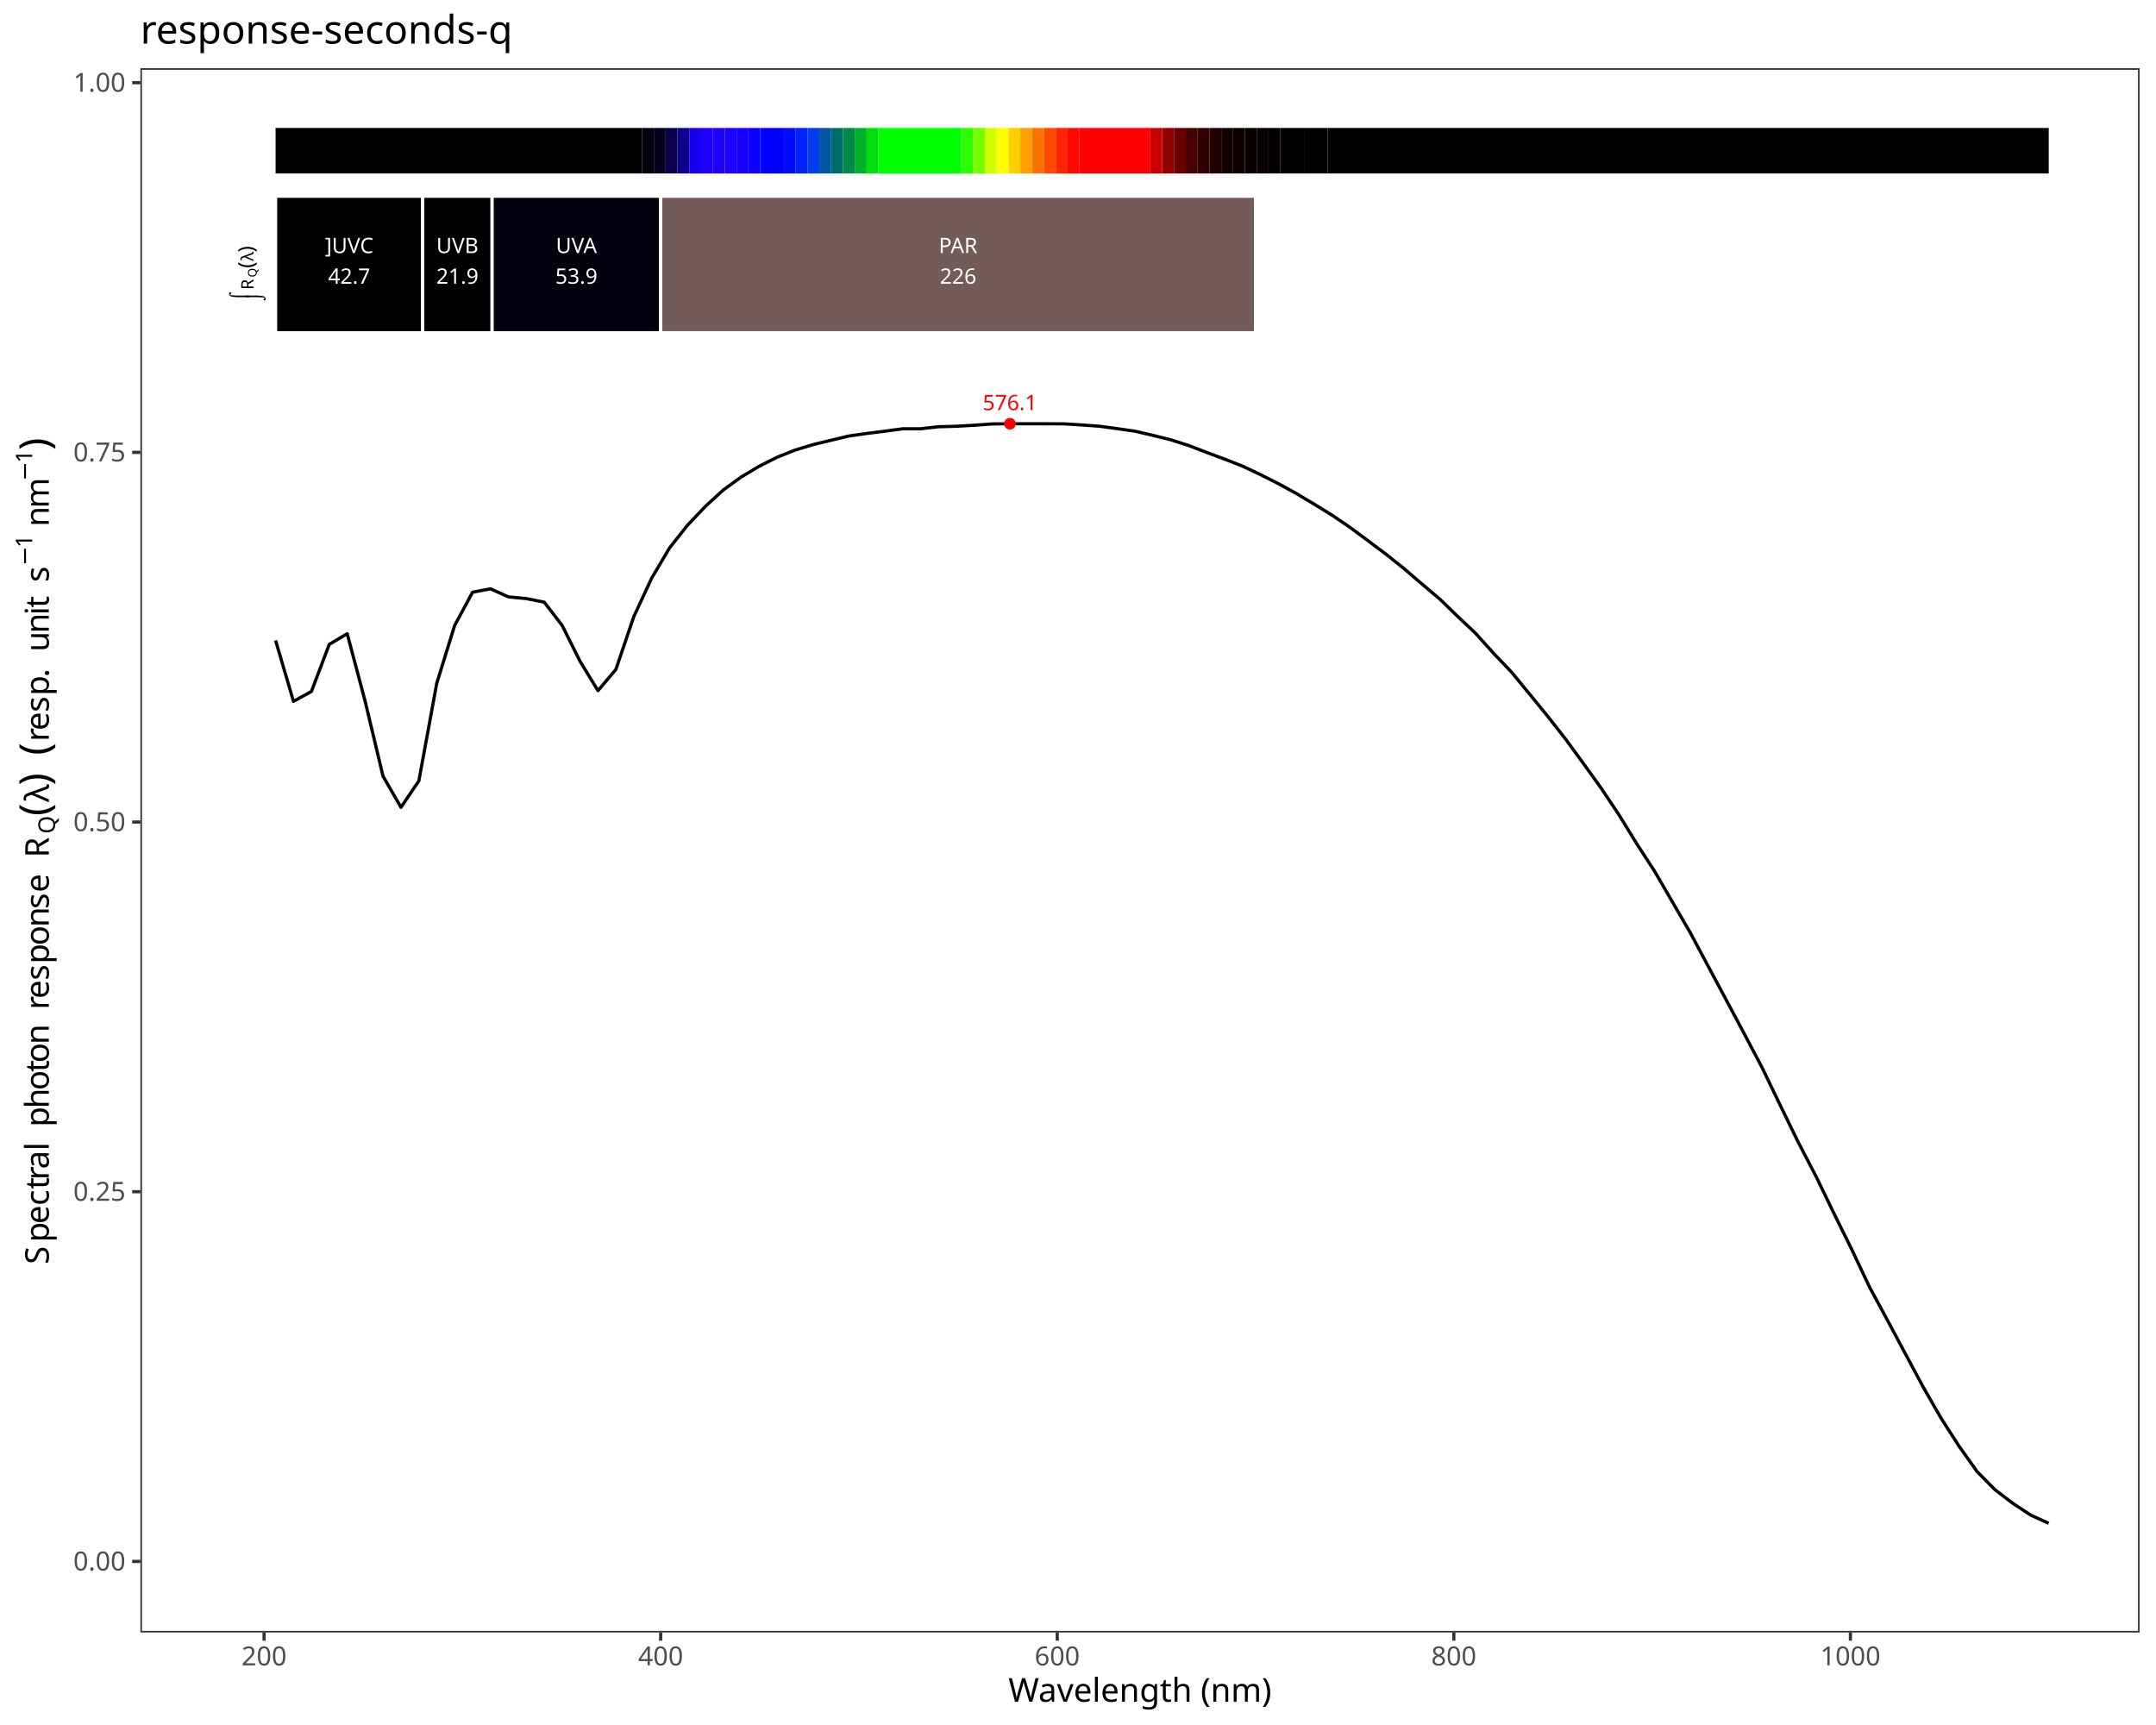
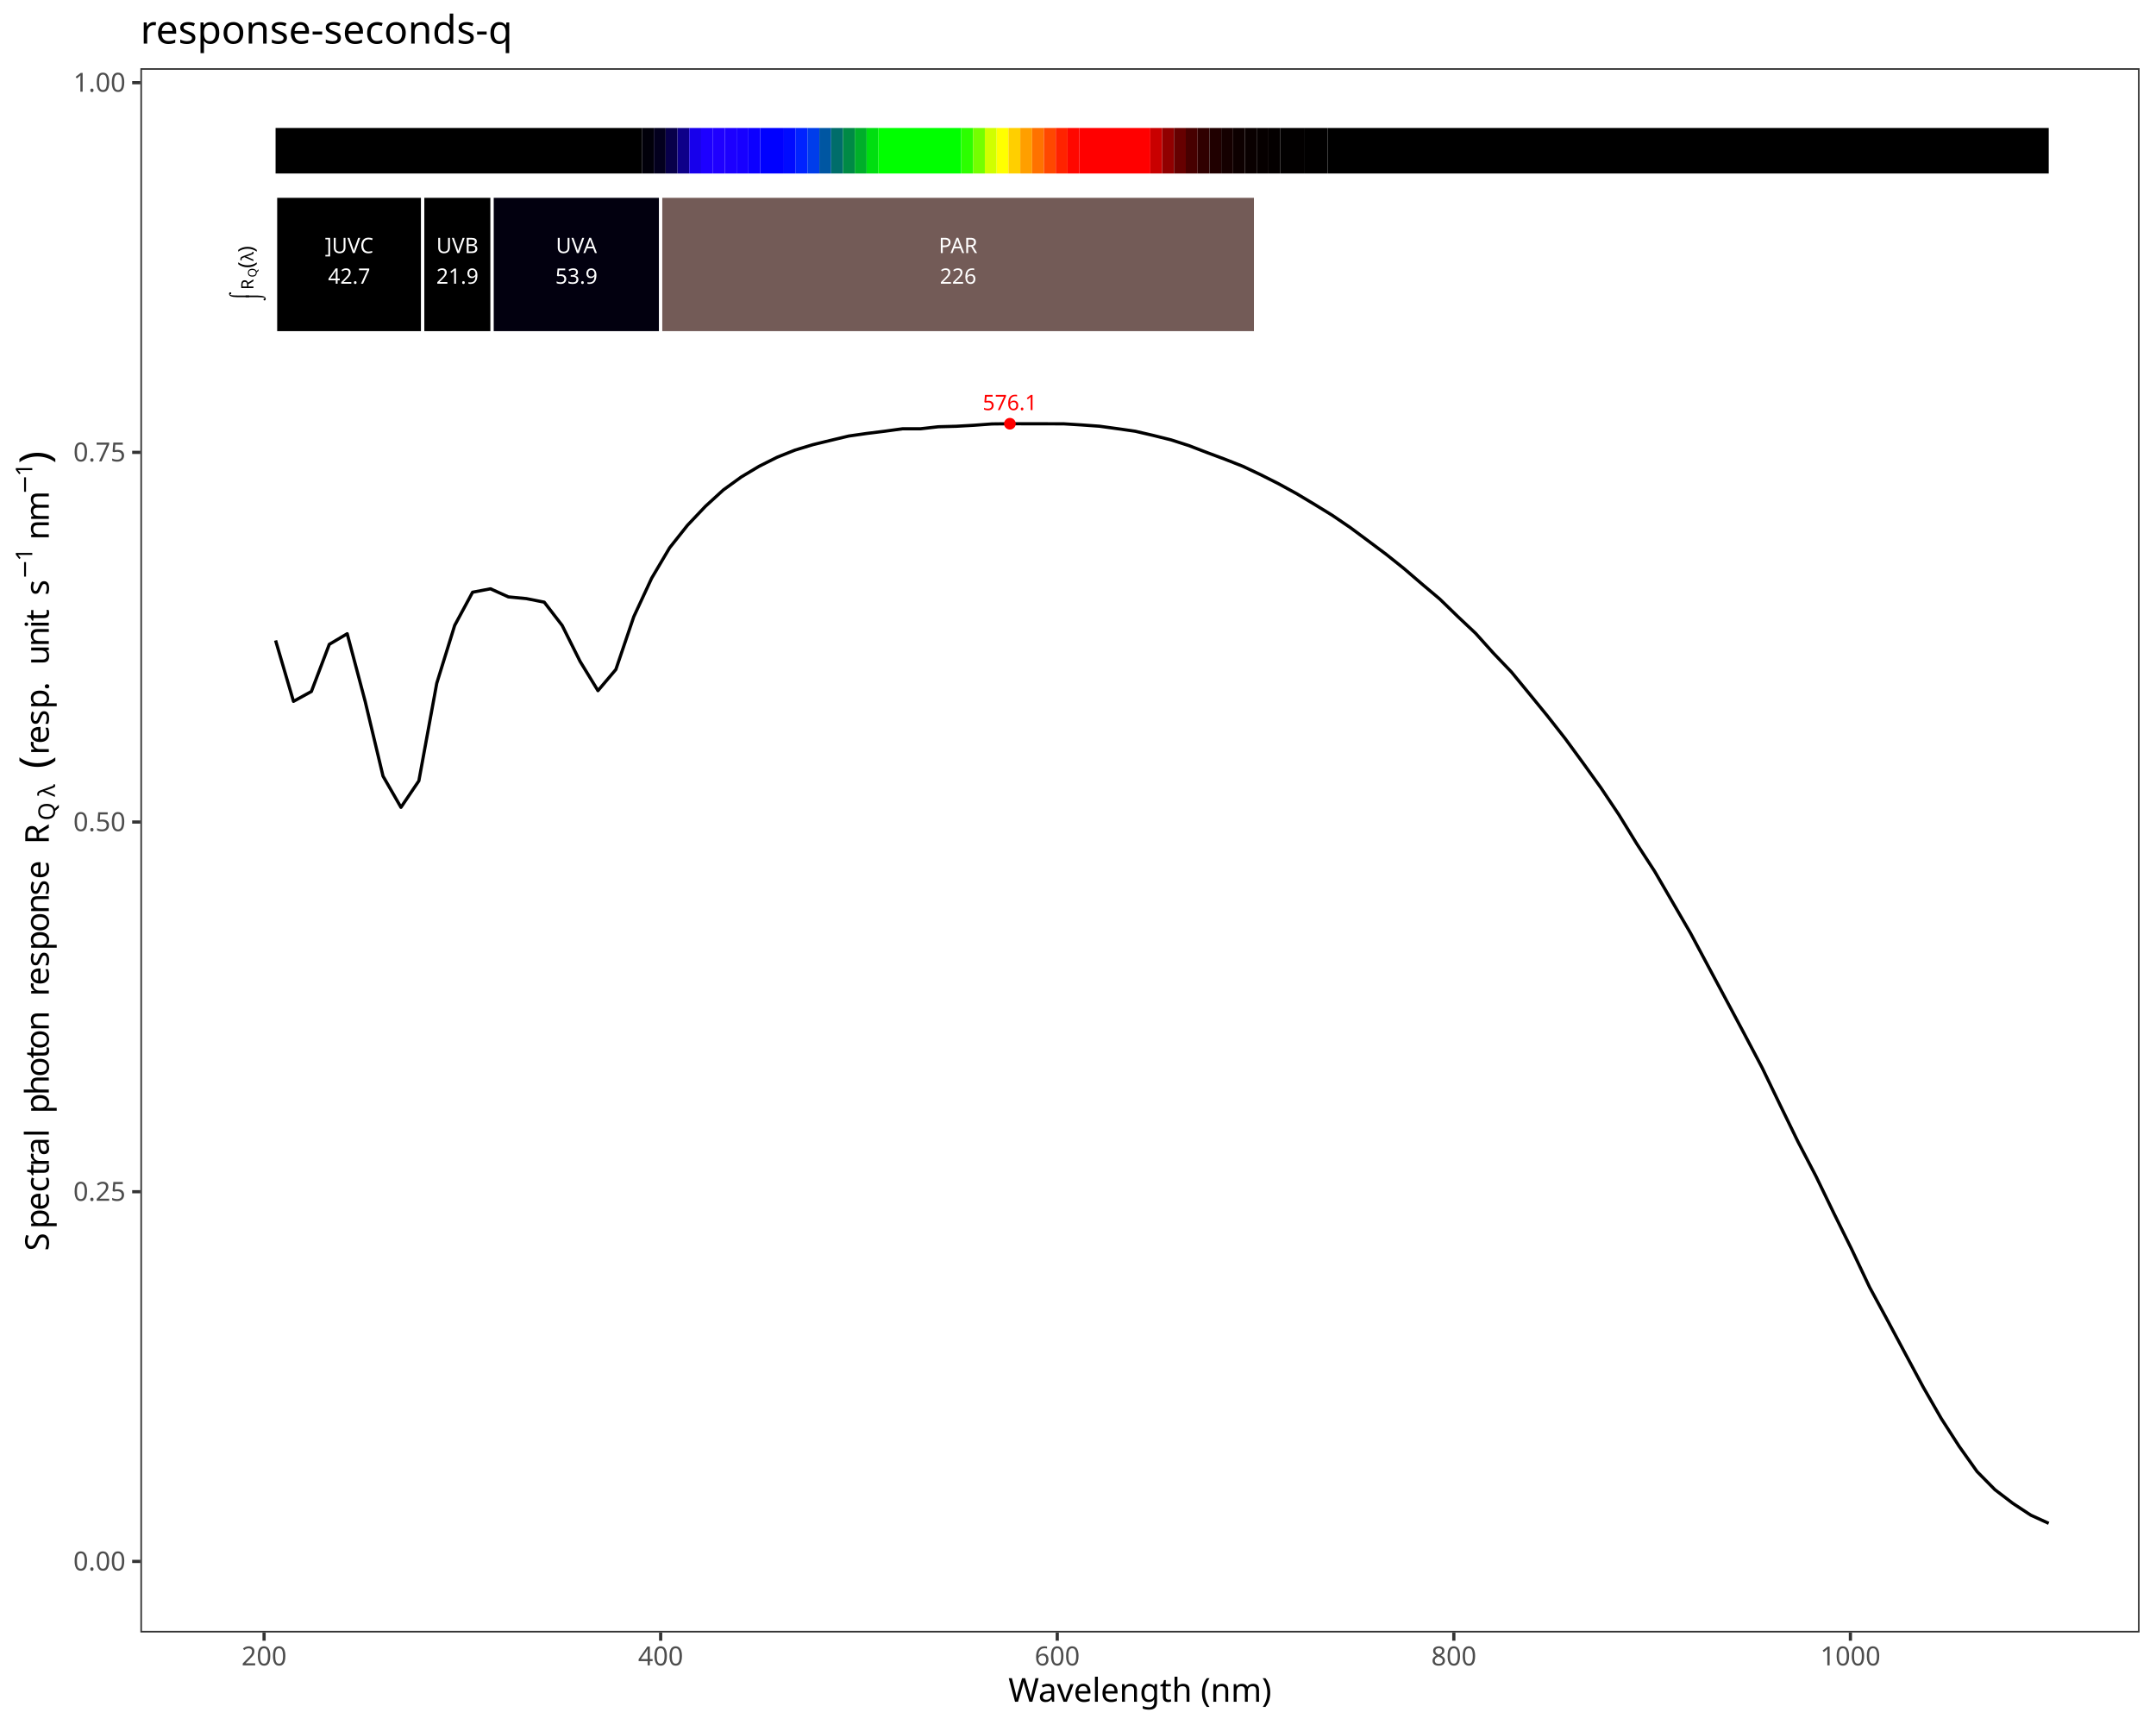
<svg xmlns="http://www.w3.org/2000/svg" class="svglite" data-engine-version="2.0" width="720.00pt" height="576.00pt" viewBox="0 0 720.00 576.00">
  <defs>
    <style type="text/css">
    .svglite line, .svglite polyline, .svglite polygon, .svglite path, .svglite rect, .svglite circle {
      fill: none;
      stroke: #000000;
      stroke-linecap: round;
      stroke-linejoin: round;
      stroke-miterlimit: 10.00;
    }
  </style>
  </defs>
  <rect width="100%" height="100%" style="stroke: none; fill: #FFFFFF;" />
  <defs>
    <clipPath id="cpMC4wMHw3MjAuMDB8MC4wMHw1NzYuMDA=">
      <rect x="0.00" y="0.00" width="720.00" height="576.00" />
    </clipPath>
  </defs>
  <g clip-path="url(#cpMC4wMHw3MjAuMDB8MC4wMHw1NzYuMDA=)">
    <rect x="0.00" y="0.00" width="720.00" height="576.00" style="stroke-width: 1.07; stroke: #FFFFFF; fill: #FFFFFF;" />
  </g>
  <defs>
    <clipPath id="cpNDYuODh8NzE0LjUyfDIyLjc4fDU0NS4xMQ==">
      <rect x="46.88" y="22.78" width="667.64" height="522.33" />
    </clipPath>
  </defs>
  <g clip-path="url(#cpNDYuODh8NzE0LjUyfDIyLjc4fDU0NS4xMQ==)">
    <rect x="46.88" y="22.78" width="667.64" height="522.33" style="stroke-width: 1.07; stroke: none; fill: #FFFFFF;" />
    <polyline points="92.03,213.84 98.01,234.19 103.99,230.90 109.97,215.15 115.95,211.61 121.93,234.13 127.91,259.16 133.90,269.58 139.88,260.74 145.86,228.14 151.84,208.84 157.82,197.75 163.80,196.61 169.78,199.31 175.76,199.88 181.75,201.07 187.73,208.84 193.71,220.83 199.69,230.62 205.67,223.55 211.65,205.93 217.63,193.05 223.62,182.92 229.60,175.38 235.58,169.07 241.56,163.60 247.54,159.27 253.52,155.69 259.50,152.69 265.48,150.30 271.47,148.48 277.45,147.03 283.43,145.60 289.41,144.74 295.39,144.00 301.37,143.18 307.35,143.18 313.33,142.50 319.32,142.34 325.30,142.00 331.28,141.56 337.26,141.49 343.24,141.50 349.22,141.51 355.20,141.52 361.18,141.89 367.17,142.32 373.15,143.14 379.13,144.00 385.11,145.39 391.09,146.88 397.07,148.80 403.05,151.10 409.03,153.33 415.02,155.69 421.00,158.51 426.98,161.53 432.96,164.81 438.94,168.39 444.92,172.07 450.90,176.14 456.88,180.58 462.87,185.06 468.85,189.84 474.83,194.98 480.81,200.02 486.79,205.83 492.77,211.46 498.75,218.12 504.73,224.37 510.72,231.66 516.70,238.98 522.68,246.60 528.66,254.77 534.64,263.08 540.62,272.02 546.60,281.75 552.59,290.98 558.57,301.28 564.55,311.58 570.53,322.78 576.51,333.96 582.49,345.18 588.47,356.52 594.45,368.93 600.44,381.24 606.42,392.71 612.40,405.08 618.38,417.18 624.36,429.83 630.34,440.88 636.32,452.09 642.30,463.24 648.29,473.67 654.27,482.96 660.25,491.38 666.23,497.44 672.21,502.00 678.19,505.93 684.17,508.66 " style="stroke-width: 1.07; stroke-linecap: butt;" />
    <text x="337.26" y="136.94" text-anchor="middle" style="font-size: 7.11px; fill: #FF0000; font-family: sans;" textLength="17.80px" lengthAdjust="spacingAndGlyphs">576.1</text>
    <circle cx="337.26" cy="141.49" r="1.95" style="stroke-width: 0.71; stroke: none; fill: #FF0000;" />
    <rect x="92.03" y="42.73" width="122.38" height="15.20" style="stroke-width: 1.07; stroke: none; stroke-linecap: square; stroke-linejoin: miter; fill: #000000;" />
    <rect x="214.40" y="42.73" width="3.95" height="15.20" style="stroke-width: 1.07; stroke: none; stroke-linecap: square; stroke-linejoin: miter; fill: #01000A;" />
    <rect x="218.35" y="42.73" width="3.95" height="15.20" style="stroke-width: 1.07; stroke: none; stroke-linecap: square; stroke-linejoin: miter; fill: #03001E;" />
    <rect x="222.30" y="42.73" width="3.95" height="15.20" style="stroke-width: 1.07; stroke: none; stroke-linecap: square; stroke-linejoin: miter; fill: #08004A;" />
    <rect x="226.25" y="42.73" width="3.95" height="15.20" style="stroke-width: 1.07; stroke: none; stroke-linecap: square; stroke-linejoin: miter; fill: #0E0089;" />
    <rect x="230.19" y="42.73" width="3.95" height="15.20" style="stroke-width: 1.07; stroke: none; stroke-linecap: square; stroke-linejoin: miter; fill: #1700EB;" />
    <rect x="234.14" y="42.73" width="3.95" height="15.20" style="stroke-width: 1.07; stroke: none; stroke-linecap: square; stroke-linejoin: miter; fill: #1D00FF;" />
    <rect x="238.09" y="42.73" width="3.95" height="15.20" style="stroke-width: 1.07; stroke: none; stroke-linecap: square; stroke-linejoin: miter; fill: #1F00FF;" />
    <rect x="242.04" y="42.73" width="3.95" height="15.20" style="stroke-width: 1.07; stroke: none; stroke-linecap: square; stroke-linejoin: miter; fill: #1C00FF;" />
    <rect x="245.99" y="42.73" width="3.95" height="15.20" style="stroke-width: 1.07; stroke: none; stroke-linecap: square; stroke-linejoin: miter; fill: #1700FF;" />
    <rect x="249.93" y="42.73" width="3.95" height="15.20" style="stroke-width: 1.07; stroke: none; stroke-linecap: square; stroke-linejoin: miter; fill: #0C00FF;" />
    <rect x="253.88" y="42.73" width="7.90" height="15.20" style="stroke-width: 1.07; stroke: none; stroke-linecap: square; stroke-linejoin: miter; fill: #0000FF;" />
    <rect x="261.78" y="42.73" width="3.95" height="15.20" style="stroke-width: 1.07; stroke: none; stroke-linecap: square; stroke-linejoin: miter; fill: #000BFF;" />
    <rect x="265.72" y="42.73" width="3.95" height="15.20" style="stroke-width: 1.07; stroke: none; stroke-linecap: square; stroke-linejoin: miter; fill: #0023FF;" />
    <rect x="269.67" y="42.73" width="3.95" height="15.20" style="stroke-width: 1.07; stroke: none; stroke-linecap: square; stroke-linejoin: miter; fill: #003DEB;" />
    <rect x="273.62" y="42.73" width="3.95" height="15.20" style="stroke-width: 1.07; stroke: none; stroke-linecap: square; stroke-linejoin: miter; fill: #0056A2;" />
    <rect x="277.57" y="42.73" width="3.95" height="15.20" style="stroke-width: 1.07; stroke: none; stroke-linecap: square; stroke-linejoin: miter; fill: #006D6A;" />
    <rect x="281.51" y="42.73" width="3.95" height="15.20" style="stroke-width: 1.07; stroke: none; stroke-linecap: square; stroke-linejoin: miter; fill: #008A45;" />
    <rect x="285.46" y="42.73" width="3.95" height="15.20" style="stroke-width: 1.07; stroke: none; stroke-linecap: square; stroke-linejoin: miter; fill: #00AF2A;" />
    <rect x="289.41" y="42.73" width="3.95" height="15.20" style="stroke-width: 1.07; stroke: none; stroke-linecap: square; stroke-linejoin: miter; fill: #00DE10;" />
    <rect x="293.36" y="42.73" width="27.63" height="15.20" style="stroke-width: 1.07; stroke: none; stroke-linecap: square; stroke-linejoin: miter; fill: #00FF00;" />
    <rect x="320.99" y="42.73" width="3.95" height="15.20" style="stroke-width: 1.07; stroke: none; stroke-linecap: square; stroke-linejoin: miter; fill: #2CFF00;" />
    <rect x="324.94" y="42.73" width="3.95" height="15.20" style="stroke-width: 1.07; stroke: none; stroke-linecap: square; stroke-linejoin: miter; fill: #74FF00;" />
    <rect x="328.89" y="42.73" width="3.95" height="15.20" style="stroke-width: 1.07; stroke: none; stroke-linecap: square; stroke-linejoin: miter; fill: #D0FF00;" />
    <rect x="332.83" y="42.73" width="3.95" height="15.20" style="stroke-width: 1.07; stroke: none; stroke-linecap: square; stroke-linejoin: miter; fill: #FFFF00;" />
    <rect x="336.78" y="42.73" width="3.95" height="15.20" style="stroke-width: 1.07; stroke: none; stroke-linecap: square; stroke-linejoin: miter; fill: #FFCF00;" />
    <rect x="340.73" y="42.73" width="3.95" height="15.20" style="stroke-width: 1.07; stroke: none; stroke-linecap: square; stroke-linejoin: miter; fill: #FF9F00;" />
    <rect x="344.68" y="42.73" width="3.95" height="15.20" style="stroke-width: 1.07; stroke: none; stroke-linecap: square; stroke-linejoin: miter; fill: #FF7200;" />
    <rect x="348.62" y="42.73" width="3.95" height="15.20" style="stroke-width: 1.07; stroke: none; stroke-linecap: square; stroke-linejoin: miter; fill: #FF4800;" />
    <rect x="352.57" y="42.73" width="3.95" height="15.20" style="stroke-width: 1.07; stroke: none; stroke-linecap: square; stroke-linejoin: miter; fill: #FF2300;" />
    <rect x="356.52" y="42.73" width="3.95" height="15.20" style="stroke-width: 1.07; stroke: none; stroke-linecap: square; stroke-linejoin: miter; fill: #FF0700;" />
    <rect x="360.47" y="42.73" width="23.69" height="15.20" style="stroke-width: 1.07; stroke: none; stroke-linecap: square; stroke-linejoin: miter; fill: #FF0000;" />
    <rect x="384.15" y="42.73" width="3.95" height="15.20" style="stroke-width: 1.07; stroke: none; stroke-linecap: square; stroke-linejoin: miter; fill: #C90000;" />
    <rect x="388.10" y="42.73" width="3.95" height="15.20" style="stroke-width: 1.07; stroke: none; stroke-linecap: square; stroke-linejoin: miter; fill: #910000;" />
    <rect x="392.05" y="42.73" width="3.95" height="15.20" style="stroke-width: 1.07; stroke: none; stroke-linecap: square; stroke-linejoin: miter; fill: #660000;" />
    <rect x="396.00" y="42.73" width="3.95" height="15.20" style="stroke-width: 1.07; stroke: none; stroke-linecap: square; stroke-linejoin: miter; fill: #470000;" />
    <rect x="399.94" y="42.73" width="3.95" height="15.20" style="stroke-width: 1.07; stroke: none; stroke-linecap: square; stroke-linejoin: miter; fill: #300000;" />
    <rect x="403.89" y="42.73" width="3.95" height="15.20" style="stroke-width: 1.07; stroke: none; stroke-linecap: square; stroke-linejoin: miter; fill: #200000;" />
    <rect x="407.84" y="42.73" width="3.95" height="15.20" style="stroke-width: 1.07; stroke: none; stroke-linecap: square; stroke-linejoin: miter; fill: #150000;" />
    <rect x="411.79" y="42.73" width="3.95" height="15.20" style="stroke-width: 1.07; stroke: none; stroke-linecap: square; stroke-linejoin: miter; fill: #0D0000;" />
    <rect x="415.73" y="42.73" width="3.95" height="15.20" style="stroke-width: 1.07; stroke: none; stroke-linecap: square; stroke-linejoin: miter; fill: #090000;" />
    <rect x="419.68" y="42.73" width="3.95" height="15.20" style="stroke-width: 1.07; stroke: none; stroke-linecap: square; stroke-linejoin: miter; fill: #060000;" />
    <rect x="423.63" y="42.73" width="3.95" height="15.20" style="stroke-width: 1.07; stroke: none; stroke-linecap: square; stroke-linejoin: miter; fill: #040000;" />
    <rect x="427.58" y="42.73" width="7.90" height="15.20" style="stroke-width: 1.07; stroke: none; stroke-linecap: square; stroke-linejoin: miter; fill: #020000;" />
    <rect x="435.47" y="42.73" width="7.90" height="15.20" style="stroke-width: 1.07; stroke: none; stroke-linecap: square; stroke-linejoin: miter; fill: #010000;" />
    <rect x="443.37" y="42.73" width="240.81" height="15.20" style="stroke-width: 1.07; stroke: none; stroke-linecap: square; stroke-linejoin: miter; fill: #000000;" />
    <rect x="92.03" y="65.52" width="49.14" height="45.59" style="stroke-width: 1.07; stroke: #FFFFFF; stroke-linecap: square; stroke-linejoin: miter; fill: #000000;" />
    <rect x="141.17" y="65.52" width="23.18" height="45.59" style="stroke-width: 1.07; stroke: #FFFFFF; stroke-linecap: square; stroke-linejoin: miter; fill: #000000;" />
    <rect x="164.34" y="65.52" width="56.29" height="45.59" style="stroke-width: 1.07; stroke: #FFFFFF; stroke-linecap: square; stroke-linejoin: miter; fill: #02000F;" />
    <rect x="220.63" y="65.52" width="198.66" height="45.59" style="stroke-width: 1.07; stroke: #FFFFFF; stroke-linecap: square; stroke-linejoin: miter; fill: #735B57;" />
    <text x="116.60" y="84.50" text-anchor="middle" style="font-size: 7.11px; fill: #FFFFFF; font-family: sans;" textLength="17.00px" lengthAdjust="spacingAndGlyphs">]UVC</text>
    <text x="116.60" y="94.74" text-anchor="middle" style="font-size: 7.11px; fill: #FFFFFF; font-family: sans;" textLength="13.85px" lengthAdjust="spacingAndGlyphs">42.7</text>
    <text x="152.75" y="84.50" text-anchor="middle" style="font-size: 7.11px; fill: #FFFFFF; font-family: sans;" textLength="14.63px" lengthAdjust="spacingAndGlyphs">UVB</text>
    <text x="152.75" y="94.74" text-anchor="middle" style="font-size: 7.11px; fill: #FFFFFF; font-family: sans;" textLength="13.85px" lengthAdjust="spacingAndGlyphs">21.9</text>
    <text x="192.49" y="84.50" text-anchor="middle" style="font-size: 7.11px; fill: #FFFFFF; font-family: sans;" textLength="14.63px" lengthAdjust="spacingAndGlyphs">UVA</text>
    <text x="192.49" y="94.74" text-anchor="middle" style="font-size: 7.11px; fill: #FFFFFF; font-family: sans;" textLength="13.85px" lengthAdjust="spacingAndGlyphs">53.9</text>
    <text x="319.96" y="84.50" text-anchor="middle" style="font-size: 7.11px; fill: #FFFFFF; font-family: sans;" textLength="14.63px" lengthAdjust="spacingAndGlyphs">PAR</text>
    <text x="319.96" y="94.74" text-anchor="middle" style="font-size: 7.11px; fill: #FFFFFF; font-family: sans;" textLength="11.87px" lengthAdjust="spacingAndGlyphs">226</text>
    <text transform="translate(81.77,100.43) rotate(-90)" style="font-size: 5.69px; font-family: sans;" textLength="3.69px" lengthAdjust="spacingAndGlyphs">⌠</text>
    <text transform="translate(87.40,100.43) rotate(-90)" style="font-size: 5.69px; font-family: sans;" textLength="3.69px" lengthAdjust="spacingAndGlyphs">⌡</text>
    <text transform="translate(84.63,96.74) rotate(-90)" style="font-size: 5.69px; font-family: sans;" textLength="4.11px" lengthAdjust="spacingAndGlyphs">R</text>
    <text transform="translate(85.68,92.62) rotate(-90)" style="font-size: 3.98px; font-family: sans;" textLength="3.10px" lengthAdjust="spacingAndGlyphs">Q</text>
    <text transform="translate(84.63,89.52) rotate(-90)" style="font-size: 7.11px; font-family: sans;" textLength="2.37px" lengthAdjust="spacingAndGlyphs">(</text>
    <text transform="translate(84.63,87.16) rotate(-90)" style="font-size: 5.69px; font-family: sans;" textLength="2.90px" lengthAdjust="spacingAndGlyphs">λ</text>
    <text transform="translate(84.63,84.26) rotate(-90)" style="font-size: 7.11px; font-family: sans;" textLength="2.36px" lengthAdjust="spacingAndGlyphs">)</text>
    <rect x="46.88" y="22.78" width="667.64" height="522.33" style="stroke-width: 1.07; stroke: #333333;" />
  </g>
  <g clip-path="url(#cpMC4wMHw3MjAuMDB8MC4wMHw1NzYuMDA=)">
    <text x="41.94" y="524.40" text-anchor="end" style="font-size: 8.80px; fill: #4D4D4D; font-family: sans;" textLength="17.13px" lengthAdjust="spacingAndGlyphs">0.00</text>
    <text x="41.94" y="400.96" text-anchor="end" style="font-size: 8.80px; fill: #4D4D4D; font-family: sans;" textLength="17.13px" lengthAdjust="spacingAndGlyphs">0.25</text>
    <text x="41.94" y="277.52" text-anchor="end" style="font-size: 8.80px; fill: #4D4D4D; font-family: sans;" textLength="17.13px" lengthAdjust="spacingAndGlyphs">0.50</text>
    <text x="41.94" y="154.07" text-anchor="end" style="font-size: 8.80px; fill: #4D4D4D; font-family: sans;" textLength="17.13px" lengthAdjust="spacingAndGlyphs">0.75</text>
    <text x="41.94" y="30.63" text-anchor="end" style="font-size: 8.80px; fill: #4D4D4D; font-family: sans;" textLength="17.13px" lengthAdjust="spacingAndGlyphs">1.00</text>
    <polyline points="44.14,521.37 46.88,521.37 " style="stroke-width: 1.07; stroke: #333333; stroke-linecap: butt;" />
    <polyline points="44.14,397.93 46.88,397.93 " style="stroke-width: 1.07; stroke: #333333; stroke-linecap: butt;" />
    <polyline points="44.14,274.49 46.88,274.49 " style="stroke-width: 1.07; stroke: #333333; stroke-linecap: butt;" />
    <polyline points="44.14,151.05 46.88,151.05 " style="stroke-width: 1.07; stroke: #333333; stroke-linecap: butt;" />
    <polyline points="44.14,27.61 46.88,27.61 " style="stroke-width: 1.07; stroke: #333333; stroke-linecap: butt;" />
    <polyline points="88.19,547.85 88.19,545.11 " style="stroke-width: 1.07; stroke: #333333; stroke-linecap: butt;" />
    <polyline points="220.63,547.85 220.63,545.11 " style="stroke-width: 1.07; stroke: #333333; stroke-linecap: butt;" />
    <polyline points="353.07,547.85 353.07,545.11 " style="stroke-width: 1.07; stroke: #333333; stroke-linecap: butt;" />
    <polyline points="485.51,547.85 485.51,545.11 " style="stroke-width: 1.07; stroke: #333333; stroke-linecap: butt;" />
    <polyline points="617.95,547.85 617.95,545.11 " style="stroke-width: 1.07; stroke: #333333; stroke-linecap: butt;" />
    <text x="88.19" y="556.10" text-anchor="middle" style="font-size: 8.80px; fill: #4D4D4D; font-family: sans;" textLength="14.68px" lengthAdjust="spacingAndGlyphs">200</text>
    <text x="220.63" y="556.10" text-anchor="middle" style="font-size: 8.80px; fill: #4D4D4D; font-family: sans;" textLength="14.68px" lengthAdjust="spacingAndGlyphs">400</text>
    <text x="353.07" y="556.10" text-anchor="middle" style="font-size: 8.80px; fill: #4D4D4D; font-family: sans;" textLength="14.68px" lengthAdjust="spacingAndGlyphs">600</text>
    <text x="485.51" y="556.10" text-anchor="middle" style="font-size: 8.80px; fill: #4D4D4D; font-family: sans;" textLength="14.68px" lengthAdjust="spacingAndGlyphs">800</text>
    <text x="617.95" y="556.10" text-anchor="middle" style="font-size: 8.80px; fill: #4D4D4D; font-family: sans;" textLength="19.58px" lengthAdjust="spacingAndGlyphs">1000</text>
    <text x="380.70" y="568.24" text-anchor="middle" style="font-size: 11.00px; font-family: sans;" textLength="83.76px" lengthAdjust="spacingAndGlyphs">Wavelength (nm)</text>
-     <text transform="translate(16.30,422.15) rotate(-90)" style="font-size: 11.00px; font-family: sans;" textLength="7.34px" lengthAdjust="spacingAndGlyphs">S</text>
-     <text transform="translate(16.30,414.81) rotate(-90)" style="font-size: 11.00px; font-family: sans;" textLength="6.12px" lengthAdjust="spacingAndGlyphs">p</text>
-     <text transform="translate(16.30,408.69) rotate(-90)" style="font-size: 11.00px; font-family: sans;" textLength="6.12px" lengthAdjust="spacingAndGlyphs">e</text>
-     <text transform="translate(16.30,402.57) rotate(-90)" style="font-size: 11.00px; font-family: sans;" textLength="5.50px" lengthAdjust="spacingAndGlyphs">c</text>
-     <text transform="translate(16.30,397.07) rotate(-90)" style="font-size: 11.00px; font-family: sans;" textLength="3.06px" lengthAdjust="spacingAndGlyphs">t</text>
-     <text transform="translate(16.30,394.01) rotate(-90)" style="font-size: 11.00px; font-family: sans;" textLength="3.66px" lengthAdjust="spacingAndGlyphs">r</text>
-     <text transform="translate(16.30,390.35) rotate(-90)" style="font-size: 11.00px; font-family: sans;" textLength="6.12px" lengthAdjust="spacingAndGlyphs">a</text>
-     <text transform="translate(16.30,384.23) rotate(-90)" style="font-size: 11.00px; font-family: sans;" textLength="2.44px" lengthAdjust="spacingAndGlyphs">l</text>
-     <text transform="translate(16.30,381.79) rotate(-90)" style="font-size: 11.00px; font-family: sans;" textLength="2.75px" lengthAdjust="spacingAndGlyphs"> </text>
-     <text transform="translate(16.30,379.04) rotate(-90)" style="font-size: 11.00px; font-family: sans;" textLength="2.75px" lengthAdjust="spacingAndGlyphs"> </text>
-     <text transform="translate(16.30,376.29) rotate(-90)" style="font-size: 11.00px; font-family: sans;" textLength="6.12px" lengthAdjust="spacingAndGlyphs">p</text>
-     <text transform="translate(16.30,370.17) rotate(-90)" style="font-size: 11.00px; font-family: sans;" textLength="6.12px" lengthAdjust="spacingAndGlyphs">h</text>
-     <text transform="translate(16.30,364.05) rotate(-90)" style="font-size: 11.00px; font-family: sans;" textLength="6.12px" lengthAdjust="spacingAndGlyphs">o</text>
-     <text transform="translate(16.30,357.93) rotate(-90)" style="font-size: 11.00px; font-family: sans;" textLength="3.06px" lengthAdjust="spacingAndGlyphs">t</text>
-     <text transform="translate(16.30,354.88) rotate(-90)" style="font-size: 11.00px; font-family: sans;" textLength="6.12px" lengthAdjust="spacingAndGlyphs">o</text>
-     <text transform="translate(16.30,348.76) rotate(-90)" style="font-size: 11.00px; font-family: sans;" textLength="6.12px" lengthAdjust="spacingAndGlyphs">n</text>
-     <text transform="translate(16.30,342.64) rotate(-90)" style="font-size: 11.00px; font-family: sans;" textLength="2.75px" lengthAdjust="spacingAndGlyphs"> </text>
-     <text transform="translate(16.30,339.89) rotate(-90)" style="font-size: 11.00px; font-family: sans;" textLength="2.75px" lengthAdjust="spacingAndGlyphs"> </text>
-     <text transform="translate(16.30,337.13) rotate(-90)" style="font-size: 11.00px; font-family: sans;" textLength="3.66px" lengthAdjust="spacingAndGlyphs">r</text>
-     <text transform="translate(16.30,333.47) rotate(-90)" style="font-size: 11.00px; font-family: sans;" textLength="6.12px" lengthAdjust="spacingAndGlyphs">e</text>
-     <text transform="translate(16.30,327.35) rotate(-90)" style="font-size: 11.00px; font-family: sans;" textLength="5.50px" lengthAdjust="spacingAndGlyphs">s</text>
-     <text transform="translate(16.30,321.85) rotate(-90)" style="font-size: 11.00px; font-family: sans;" textLength="6.12px" lengthAdjust="spacingAndGlyphs">p</text>
-     <text transform="translate(16.30,315.73) rotate(-90)" style="font-size: 11.00px; font-family: sans;" textLength="6.12px" lengthAdjust="spacingAndGlyphs">o</text>
-     <text transform="translate(16.30,309.61) rotate(-90)" style="font-size: 11.00px; font-family: sans;" textLength="6.12px" lengthAdjust="spacingAndGlyphs">n</text>
-     <text transform="translate(16.30,303.49) rotate(-90)" style="font-size: 11.00px; font-family: sans;" textLength="5.50px" lengthAdjust="spacingAndGlyphs">s</text>
-     <text transform="translate(16.30,297.99) rotate(-90)" style="font-size: 11.00px; font-family: sans;" textLength="6.12px" lengthAdjust="spacingAndGlyphs">e</text>
-     <text transform="translate(16.30,291.87) rotate(-90)" style="font-size: 11.00px; font-family: sans;" textLength="2.75px" lengthAdjust="spacingAndGlyphs"> </text>
-     <text transform="translate(16.30,289.12) rotate(-90)" style="font-size: 11.00px; font-family: sans;" textLength="2.75px" lengthAdjust="spacingAndGlyphs"> </text>
-     <text transform="translate(16.30,286.37) rotate(-90)" style="font-size: 11.00px; font-family: sans;" textLength="7.95px" lengthAdjust="spacingAndGlyphs">R</text>
-     <text transform="translate(18.34,278.42) rotate(-90)" style="font-size: 7.70px; font-family: sans;" textLength="5.99px" lengthAdjust="spacingAndGlyphs">Q</text>
-     <text transform="translate(16.30,272.43) rotate(-90)" style="font-size: 13.75px; font-family: sans;" textLength="4.58px" lengthAdjust="spacingAndGlyphs">(</text>
-     <text transform="translate(16.30,267.85) rotate(-90)" style="font-size: 11.00px; font-family: sans;" textLength="5.60px" lengthAdjust="spacingAndGlyphs">λ</text>
-     <text transform="translate(16.30,262.25) rotate(-90)" style="font-size: 13.75px; font-family: sans;" textLength="4.57px" lengthAdjust="spacingAndGlyphs">)</text>
-     <text transform="translate(16.30,257.68) rotate(-90)" style="font-size: 11.00px; font-family: sans;" textLength="2.75px" lengthAdjust="spacingAndGlyphs"> </text>
-     <text transform="translate(16.30,254.92) rotate(-90)" style="font-size: 11.00px; font-family: sans;" textLength="2.75px" lengthAdjust="spacingAndGlyphs"> </text>
-     <text transform="translate(16.30,252.17) rotate(-90)" style="font-size: 13.75px; font-family: sans;" textLength="4.58px" lengthAdjust="spacingAndGlyphs">(</text>
-     <text transform="translate(16.30,247.59) rotate(-90)" style="font-size: 11.00px; font-family: sans;" textLength="3.66px" lengthAdjust="spacingAndGlyphs">r</text>
-     <text transform="translate(16.30,243.93) rotate(-90)" style="font-size: 11.00px; font-family: sans;" textLength="6.12px" lengthAdjust="spacingAndGlyphs">e</text>
-     <text transform="translate(16.30,237.81) rotate(-90)" style="font-size: 11.00px; font-family: sans;" textLength="5.50px" lengthAdjust="spacingAndGlyphs">s</text>
-     <text transform="translate(16.30,232.31) rotate(-90)" style="font-size: 11.00px; font-family: sans;" textLength="6.12px" lengthAdjust="spacingAndGlyphs">p</text>
-     <text transform="translate(16.30,226.19) rotate(-90)" style="font-size: 11.00px; font-family: sans;" textLength="3.06px" lengthAdjust="spacingAndGlyphs">.</text>
-     <text transform="translate(16.30,223.13) rotate(-90)" style="font-size: 11.00px; font-family: sans;" textLength="2.75px" lengthAdjust="spacingAndGlyphs"> </text>
-     <text transform="translate(16.30,220.38) rotate(-90)" style="font-size: 11.00px; font-family: sans;" textLength="2.75px" lengthAdjust="spacingAndGlyphs"> </text>
-     <text transform="translate(16.30,217.63) rotate(-90)" style="font-size: 11.00px; font-family: sans;" textLength="6.12px" lengthAdjust="spacingAndGlyphs">u</text>
-     <text transform="translate(16.30,211.51) rotate(-90)" style="font-size: 11.00px; font-family: sans;" textLength="6.12px" lengthAdjust="spacingAndGlyphs">n</text>
-     <text transform="translate(16.30,205.39) rotate(-90)" style="font-size: 11.00px; font-family: sans;" textLength="2.44px" lengthAdjust="spacingAndGlyphs">i</text>
-     <text transform="translate(16.30,202.95) rotate(-90)" style="font-size: 11.00px; font-family: sans;" textLength="3.06px" lengthAdjust="spacingAndGlyphs">t</text>
-     <text transform="translate(16.30,199.89) rotate(-90)" style="font-size: 11.00px; font-family: sans;" textLength="2.75px" lengthAdjust="spacingAndGlyphs"> </text>
-     <text transform="translate(16.30,197.14) rotate(-90)" style="font-size: 11.00px; font-family: sans;" textLength="2.75px" lengthAdjust="spacingAndGlyphs"> </text>
-     <text transform="translate(16.30,194.39) rotate(-90)" style="font-size: 11.00px; font-family: sans;" textLength="5.50px" lengthAdjust="spacingAndGlyphs">s</text>
-     <text transform="translate(10.78,188.89) rotate(-90)" style="font-size: 7.70px; font-family: sans;" textLength="5.98px" lengthAdjust="spacingAndGlyphs">−</text>
-     <text transform="translate(10.78,182.90) rotate(-90)" style="font-size: 7.70px; font-family: sans;" textLength="4.28px" lengthAdjust="spacingAndGlyphs">1</text>
-     <text transform="translate(16.30,178.62) rotate(-90)" style="font-size: 11.00px; font-family: sans;" textLength="2.75px" lengthAdjust="spacingAndGlyphs"> </text>
-     <text transform="translate(16.30,175.87) rotate(-90)" style="font-size: 11.00px; font-family: sans;" textLength="6.12px" lengthAdjust="spacingAndGlyphs">n</text>
-     <text transform="translate(16.30,169.75) rotate(-90)" style="font-size: 11.00px; font-family: sans;" textLength="9.17px" lengthAdjust="spacingAndGlyphs">m</text>
-     <text transform="translate(10.78,160.58) rotate(-90)" style="font-size: 7.70px; font-family: sans;" textLength="5.98px" lengthAdjust="spacingAndGlyphs">−</text>
-     <text transform="translate(10.78,154.60) rotate(-90)" style="font-size: 7.70px; font-family: sans;" textLength="4.28px" lengthAdjust="spacingAndGlyphs">1</text>
-     <text transform="translate(16.30,150.32) rotate(-90)" style="font-size: 13.75px; font-family: sans;" textLength="4.57px" lengthAdjust="spacingAndGlyphs">)</text>
+     <text transform="translate(16.30,417.70) rotate(-90)" style="font-size: 11.00px; font-family: sans;" textLength="7.34px" lengthAdjust="spacingAndGlyphs">S</text>
+     <text transform="translate(16.30,410.36) rotate(-90)" style="font-size: 11.00px; font-family: sans;" textLength="6.12px" lengthAdjust="spacingAndGlyphs">p</text>
+     <text transform="translate(16.30,404.24) rotate(-90)" style="font-size: 11.00px; font-family: sans;" textLength="6.12px" lengthAdjust="spacingAndGlyphs">e</text>
+     <text transform="translate(16.30,398.12) rotate(-90)" style="font-size: 11.00px; font-family: sans;" textLength="5.50px" lengthAdjust="spacingAndGlyphs">c</text>
+     <text transform="translate(16.30,392.62) rotate(-90)" style="font-size: 11.00px; font-family: sans;" textLength="3.06px" lengthAdjust="spacingAndGlyphs">t</text>
+     <text transform="translate(16.30,389.56) rotate(-90)" style="font-size: 11.00px; font-family: sans;" textLength="3.66px" lengthAdjust="spacingAndGlyphs">r</text>
+     <text transform="translate(16.30,385.90) rotate(-90)" style="font-size: 11.00px; font-family: sans;" textLength="6.12px" lengthAdjust="spacingAndGlyphs">a</text>
+     <text transform="translate(16.30,379.78) rotate(-90)" style="font-size: 11.00px; font-family: sans;" textLength="2.44px" lengthAdjust="spacingAndGlyphs">l</text>
+     <text transform="translate(16.30,377.34) rotate(-90)" style="font-size: 11.00px; font-family: sans;" textLength="2.75px" lengthAdjust="spacingAndGlyphs"> </text>
+     <text transform="translate(16.30,374.59) rotate(-90)" style="font-size: 11.00px; font-family: sans;" textLength="2.75px" lengthAdjust="spacingAndGlyphs"> </text>
+     <text transform="translate(16.30,371.83) rotate(-90)" style="font-size: 11.00px; font-family: sans;" textLength="6.12px" lengthAdjust="spacingAndGlyphs">p</text>
+     <text transform="translate(16.30,365.72) rotate(-90)" style="font-size: 11.00px; font-family: sans;" textLength="6.12px" lengthAdjust="spacingAndGlyphs">h</text>
+     <text transform="translate(16.30,359.60) rotate(-90)" style="font-size: 11.00px; font-family: sans;" textLength="6.12px" lengthAdjust="spacingAndGlyphs">o</text>
+     <text transform="translate(16.30,353.48) rotate(-90)" style="font-size: 11.00px; font-family: sans;" textLength="3.06px" lengthAdjust="spacingAndGlyphs">t</text>
+     <text transform="translate(16.30,350.42) rotate(-90)" style="font-size: 11.00px; font-family: sans;" textLength="6.12px" lengthAdjust="spacingAndGlyphs">o</text>
+     <text transform="translate(16.30,344.31) rotate(-90)" style="font-size: 11.00px; font-family: sans;" textLength="6.12px" lengthAdjust="spacingAndGlyphs">n</text>
+     <text transform="translate(16.30,338.19) rotate(-90)" style="font-size: 11.00px; font-family: sans;" textLength="2.75px" lengthAdjust="spacingAndGlyphs"> </text>
+     <text transform="translate(16.30,335.44) rotate(-90)" style="font-size: 11.00px; font-family: sans;" textLength="2.75px" lengthAdjust="spacingAndGlyphs"> </text>
+     <text transform="translate(16.30,332.68) rotate(-90)" style="font-size: 11.00px; font-family: sans;" textLength="3.66px" lengthAdjust="spacingAndGlyphs">r</text>
+     <text transform="translate(16.30,329.02) rotate(-90)" style="font-size: 11.00px; font-family: sans;" textLength="6.12px" lengthAdjust="spacingAndGlyphs">e</text>
+     <text transform="translate(16.30,322.90) rotate(-90)" style="font-size: 11.00px; font-family: sans;" textLength="5.50px" lengthAdjust="spacingAndGlyphs">s</text>
+     <text transform="translate(16.30,317.40) rotate(-90)" style="font-size: 11.00px; font-family: sans;" textLength="6.12px" lengthAdjust="spacingAndGlyphs">p</text>
+     <text transform="translate(16.30,311.28) rotate(-90)" style="font-size: 11.00px; font-family: sans;" textLength="6.12px" lengthAdjust="spacingAndGlyphs">o</text>
+     <text transform="translate(16.30,305.16) rotate(-90)" style="font-size: 11.00px; font-family: sans;" textLength="6.12px" lengthAdjust="spacingAndGlyphs">n</text>
+     <text transform="translate(16.30,299.04) rotate(-90)" style="font-size: 11.00px; font-family: sans;" textLength="5.50px" lengthAdjust="spacingAndGlyphs">s</text>
+     <text transform="translate(16.30,293.54) rotate(-90)" style="font-size: 11.00px; font-family: sans;" textLength="6.12px" lengthAdjust="spacingAndGlyphs">e</text>
+     <text transform="translate(16.30,287.42) rotate(-90)" style="font-size: 11.00px; font-family: sans;" textLength="2.75px" lengthAdjust="spacingAndGlyphs"> </text>
+     <text transform="translate(16.30,284.67) rotate(-90)" style="font-size: 11.00px; font-family: sans;" textLength="2.75px" lengthAdjust="spacingAndGlyphs"> </text>
+     <text transform="translate(16.30,281.92) rotate(-90)" style="font-size: 11.00px; font-family: sans;" textLength="7.95px" lengthAdjust="spacingAndGlyphs">R</text>
+     <text transform="translate(18.34,273.97) rotate(-90)" style="font-size: 7.70px; font-family: sans;" textLength="5.99px" lengthAdjust="spacingAndGlyphs">Q</text>
+     <text transform="translate(18.34,267.98) rotate(-90)" style="font-size: 7.70px; font-family: sans;" textLength="1.93px" lengthAdjust="spacingAndGlyphs"> </text>
+     <text transform="translate(18.34,266.05) rotate(-90)" style="font-size: 7.70px; font-family: sans;" textLength="3.92px" lengthAdjust="spacingAndGlyphs">λ</text>
+     <text transform="translate(16.30,262.13) rotate(-90)" style="font-size: 11.00px; font-family: sans;" textLength="2.75px" lengthAdjust="spacingAndGlyphs"> </text>
+     <text transform="translate(16.30,259.38) rotate(-90)" style="font-size: 11.00px; font-family: sans;" textLength="2.75px" lengthAdjust="spacingAndGlyphs"> </text>
+     <text transform="translate(16.30,256.62) rotate(-90)" style="font-size: 13.75px; font-family: sans;" textLength="4.58px" lengthAdjust="spacingAndGlyphs">(</text>
+     <text transform="translate(16.30,252.05) rotate(-90)" style="font-size: 11.00px; font-family: sans;" textLength="3.66px" lengthAdjust="spacingAndGlyphs">r</text>
+     <text transform="translate(16.30,248.38) rotate(-90)" style="font-size: 11.00px; font-family: sans;" textLength="6.12px" lengthAdjust="spacingAndGlyphs">e</text>
+     <text transform="translate(16.30,242.26) rotate(-90)" style="font-size: 11.00px; font-family: sans;" textLength="5.50px" lengthAdjust="spacingAndGlyphs">s</text>
+     <text transform="translate(16.30,236.76) rotate(-90)" style="font-size: 11.00px; font-family: sans;" textLength="6.12px" lengthAdjust="spacingAndGlyphs">p</text>
+     <text transform="translate(16.30,230.64) rotate(-90)" style="font-size: 11.00px; font-family: sans;" textLength="3.06px" lengthAdjust="spacingAndGlyphs">.</text>
+     <text transform="translate(16.30,227.59) rotate(-90)" style="font-size: 11.00px; font-family: sans;" textLength="2.75px" lengthAdjust="spacingAndGlyphs"> </text>
+     <text transform="translate(16.30,224.83) rotate(-90)" style="font-size: 11.00px; font-family: sans;" textLength="2.75px" lengthAdjust="spacingAndGlyphs"> </text>
+     <text transform="translate(16.30,222.08) rotate(-90)" style="font-size: 11.00px; font-family: sans;" textLength="6.12px" lengthAdjust="spacingAndGlyphs">u</text>
+     <text transform="translate(16.30,215.96) rotate(-90)" style="font-size: 11.00px; font-family: sans;" textLength="6.12px" lengthAdjust="spacingAndGlyphs">n</text>
+     <text transform="translate(16.30,209.84) rotate(-90)" style="font-size: 11.00px; font-family: sans;" textLength="2.44px" lengthAdjust="spacingAndGlyphs">i</text>
+     <text transform="translate(16.30,207.40) rotate(-90)" style="font-size: 11.00px; font-family: sans;" textLength="3.06px" lengthAdjust="spacingAndGlyphs">t</text>
+     <text transform="translate(16.30,204.35) rotate(-90)" style="font-size: 11.00px; font-family: sans;" textLength="2.75px" lengthAdjust="spacingAndGlyphs"> </text>
+     <text transform="translate(16.30,201.59) rotate(-90)" style="font-size: 11.00px; font-family: sans;" textLength="2.75px" lengthAdjust="spacingAndGlyphs"> </text>
+     <text transform="translate(16.30,198.84) rotate(-90)" style="font-size: 11.00px; font-family: sans;" textLength="5.50px" lengthAdjust="spacingAndGlyphs">s</text>
+     <text transform="translate(10.78,193.34) rotate(-90)" style="font-size: 7.70px; font-family: sans;" textLength="5.98px" lengthAdjust="spacingAndGlyphs">−</text>
+     <text transform="translate(10.78,187.36) rotate(-90)" style="font-size: 7.70px; font-family: sans;" textLength="4.28px" lengthAdjust="spacingAndGlyphs">1</text>
+     <text transform="translate(16.30,183.07) rotate(-90)" style="font-size: 11.00px; font-family: sans;" textLength="2.75px" lengthAdjust="spacingAndGlyphs"> </text>
+     <text transform="translate(16.30,180.32) rotate(-90)" style="font-size: 11.00px; font-family: sans;" textLength="6.12px" lengthAdjust="spacingAndGlyphs">n</text>
+     <text transform="translate(16.30,174.20) rotate(-90)" style="font-size: 11.00px; font-family: sans;" textLength="9.17px" lengthAdjust="spacingAndGlyphs">m</text>
+     <text transform="translate(10.78,165.03) rotate(-90)" style="font-size: 7.70px; font-family: sans;" textLength="5.98px" lengthAdjust="spacingAndGlyphs">−</text>
+     <text transform="translate(10.78,159.05) rotate(-90)" style="font-size: 7.70px; font-family: sans;" textLength="4.28px" lengthAdjust="spacingAndGlyphs">1</text>
+     <text transform="translate(16.30,154.77) rotate(-90)" style="font-size: 13.75px; font-family: sans;" textLength="4.57px" lengthAdjust="spacingAndGlyphs">)</text>
    <text x="46.88" y="14.56" style="font-size: 13.20px; font-family: sans;" textLength="119.63px" lengthAdjust="spacingAndGlyphs">response-seconds-q</text>
  </g>
</svg>
